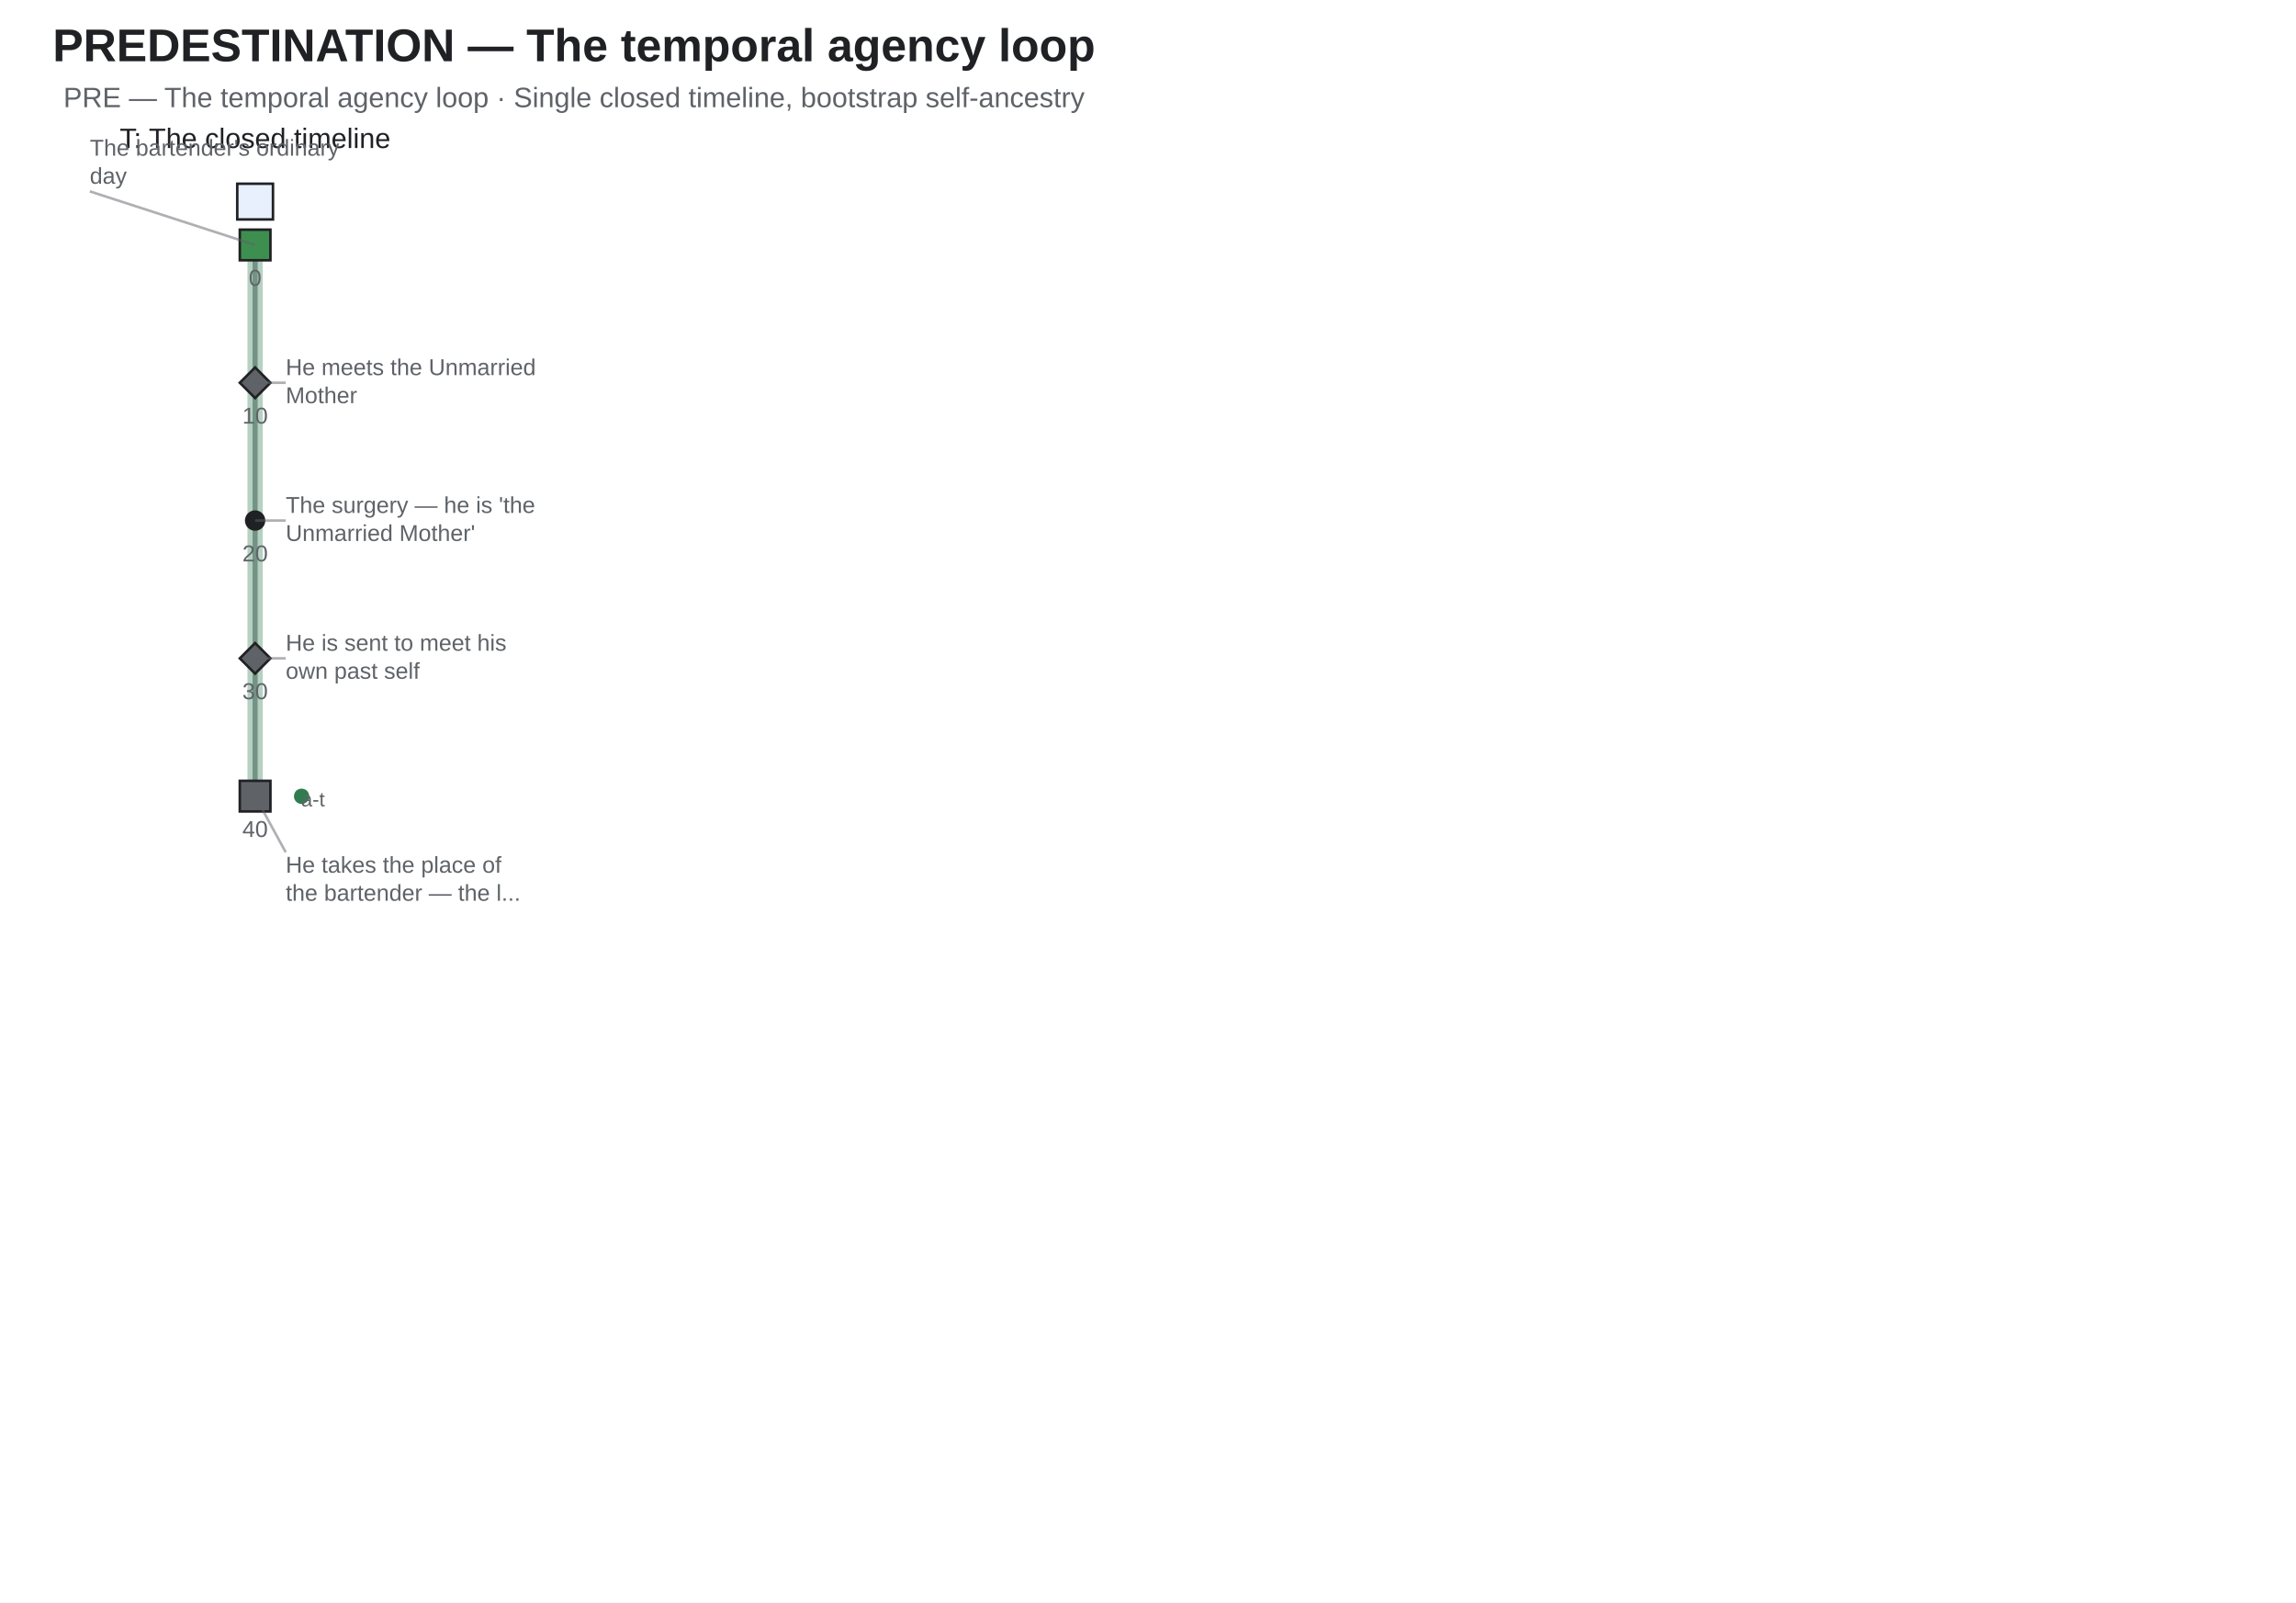
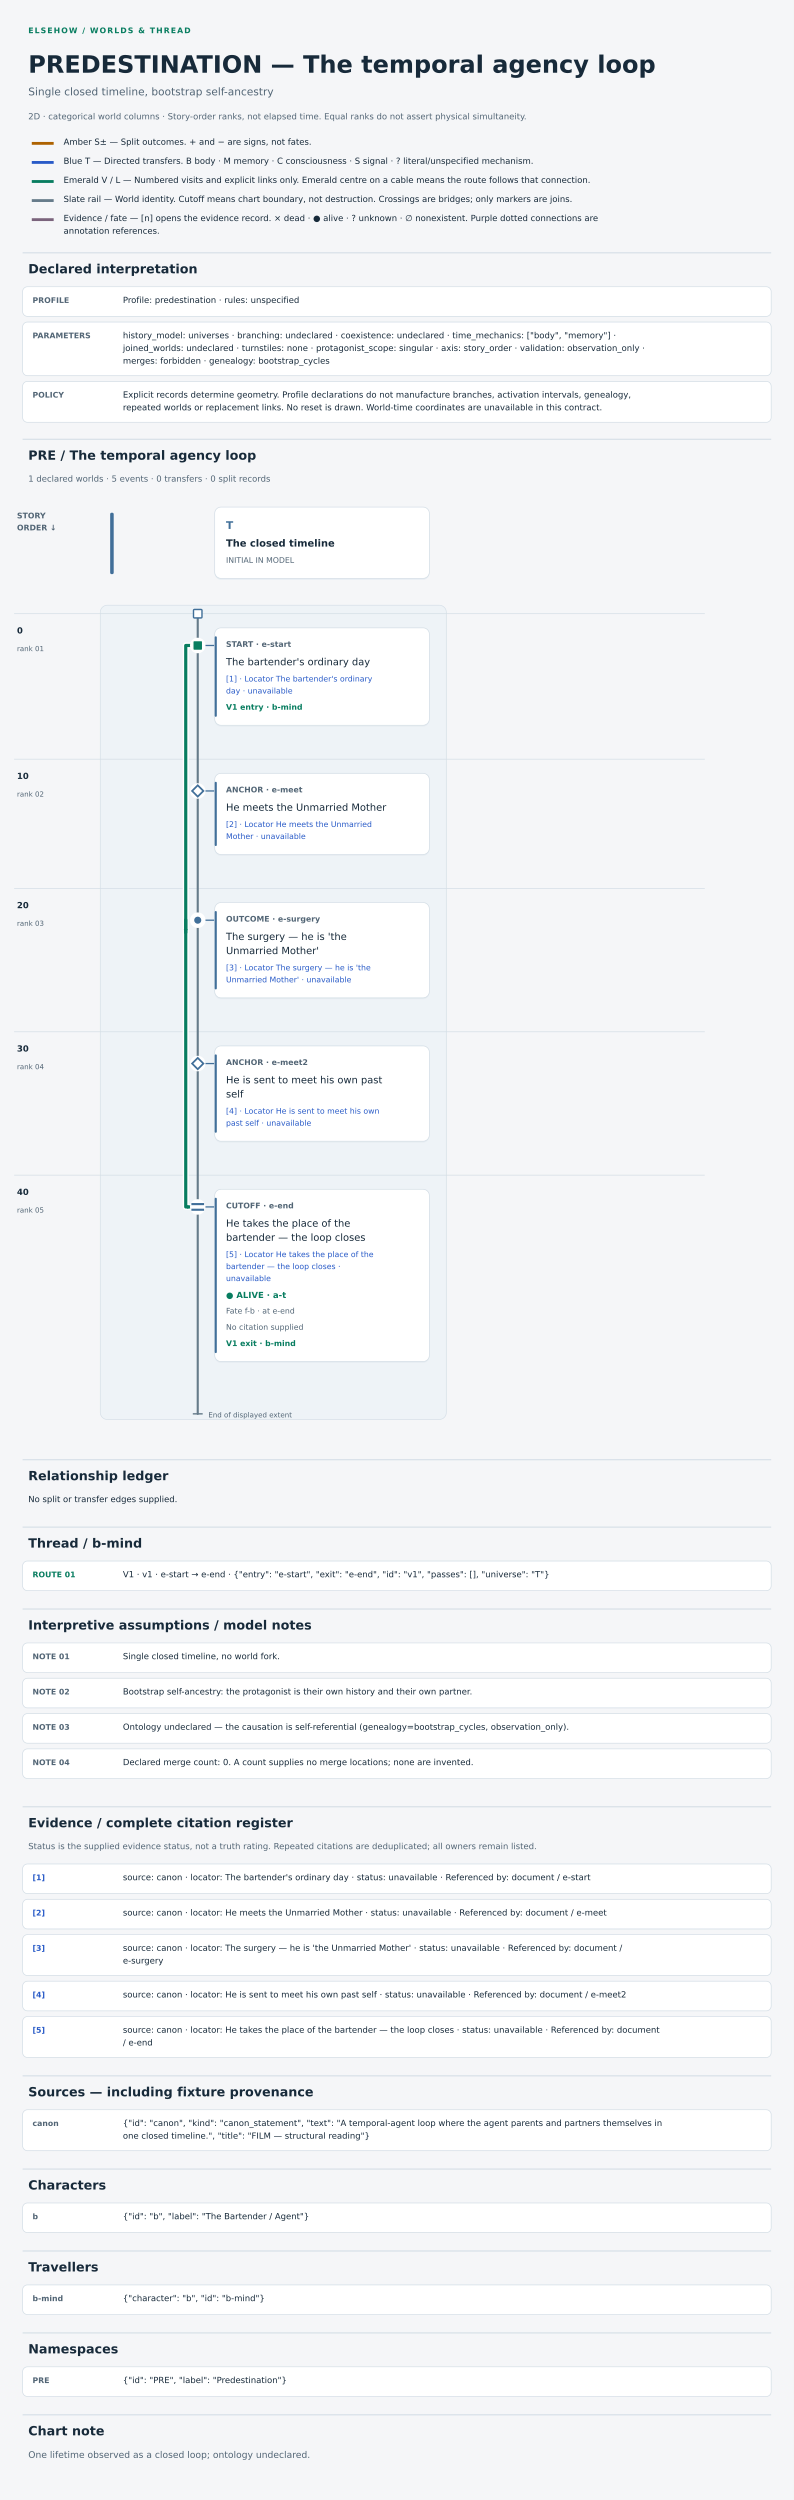
- <svg xmlns="http://www.w3.org/2000/svg" width="900" height="628" viewBox="0 0 900 628" font-family="Arial, Helvetica, sans-serif">
-   <rect width="900" height="628" fill="#ffffff" />
-   <g transform="translate(0,0)">
-     <text x="225" y="24" text-anchor="middle" font-size="18" font-weight="bold" fill="#202124">PREDESTINATION — The temporal agency loop</text>
-     <text x="225" y="42" text-anchor="middle" font-size="11" fill="#5f6368">PRE — The temporal agency loop · Single closed timeline, bootstrap self-ancestry</text>
-     <line x1="100.0" y1="90.0" x2="100.0" y2="312.0" stroke="#9aa0a6" stroke-width="2" stroke-opacity="1.0" />
-     <rect x="93.0" y="72.0" width="14" height="14" fill="#e8f0fe" stroke="#202124" />
-     <text x="100.0" y="58.0" text-anchor="middle" font-size="11" fill="#202124">T: The closed timeline</text>
-     <line x1="100.0" y1="96.0" x2="100.0" y2="312.0" stroke="#2f7d4f" stroke-width="6" stroke-opacity="0.35" stroke-linecap="round" />
-     <rect x="94.0" y="90.0" width="12" height="12" fill="#3d8f4f" stroke="#202124" />
-     <text x="100.0" y="112.0" text-anchor="middle" font-size="9" fill="#5f6368">0</text>
-     <path d="M 100.0 144.0 L 106.0 150.0 L 100.0 156.0 L 94.0 150.0 Z" fill="#5f6368" stroke="#202124" />
-     <text x="100.0" y="166.0" text-anchor="middle" font-size="9" fill="#5f6368">10</text>
-     <circle cx="100.0" cy="204.0" r="4" fill="#202124" />
-     <text x="100.0" y="220.0" text-anchor="middle" font-size="9" fill="#5f6368">20</text>
-     <path d="M 100.0 252.0 L 106.0 258.0 L 100.0 264.0 L 94.0 258.0 Z" fill="#5f6368" stroke="#202124" />
-     <text x="100.0" y="274.0" text-anchor="middle" font-size="9" fill="#5f6368">30</text>
-     <rect x="94.0" y="306.0" width="12" height="12" fill="#5f6368" stroke="#202124" />
-     <text x="100.0" y="328.0" text-anchor="middle" font-size="9" fill="#5f6368">40</text>
-     <text x="114.0" y="316.0" font-size="14" font-weight="bold" fill="#2f7d4f">●</text>
-     <text x="118.0" y="316.0" font-size="8" fill="#5f6368">a-t</text>
-     <line x1="100.0" y1="96.0" x2="35.2" y2="75.0" stroke="#5f6368" stroke-width="1" stroke-opacity="0.5" />
-     <text x="35.2" y="61.0" font-size="9" fill="#5f6368">The bartender's ordinary</text>
-     <text x="35.2" y="72.0" font-size="9" fill="#5f6368">day</text>
-     <line x1="100.0" y1="150.0" x2="112.0" y2="150.0" stroke="#5f6368" stroke-width="1" stroke-opacity="0.5" />
-     <text x="112.0" y="147.0" font-size="9" fill="#5f6368">He meets the Unmarried</text>
-     <text x="112.0" y="158.0" font-size="9" fill="#5f6368">Mother</text>
-     <line x1="100.0" y1="204.0" x2="112.0" y2="204.0" stroke="#5f6368" stroke-width="1" stroke-opacity="0.5" />
-     <text x="112.0" y="201.0" font-size="9" fill="#5f6368">The surgery — he is 'the</text>
-     <text x="112.0" y="212.0" font-size="9" fill="#5f6368">Unmarried Mother'</text>
-     <line x1="100.0" y1="258.0" x2="112.0" y2="258.0" stroke="#5f6368" stroke-width="1" stroke-opacity="0.5" />
-     <text x="112.0" y="255.0" font-size="9" fill="#5f6368">He is sent to meet his</text>
-     <text x="112.0" y="266.0" font-size="9" fill="#5f6368">own past self</text>
-     <line x1="100.0" y1="312.0" x2="112.0" y2="334.0" stroke="#5f6368" stroke-width="1" stroke-opacity="0.5" />
-     <text x="112.0" y="342.0" font-size="9" fill="#5f6368">He takes the place of</text>
-     <text x="112.0" y="353.0" font-size="9" fill="#5f6368">the bartender — the l...</text>
-   </g>
+ <svg xmlns="http://www.w3.org/2000/svg" width="1124" height="3540" viewBox="0 0 1124 3540" font-family="DejaVu Sans, Arial, Helvetica, sans-serif" role="img" aria-labelledby="atlas-title atlas-desc">
+   <rect width="1124" height="3540" fill="#f5f6f8" />
+   <defs>
+     <marker id="arrow-split" viewBox="0 0 10 10" refX="8" refY="5" markerWidth="7" markerHeight="7" markerUnits="userSpaceOnUse" orient="auto" overflow="visible">
+       <path d="M 1 1 L 9 5 L 1 9 Z" fill="#ad6200" />
+     </marker>
+     <marker id="arrow-transfer" viewBox="0 0 10 10" refX="8" refY="5" markerWidth="7" markerHeight="7" markerUnits="userSpaceOnUse" orient="auto" overflow="visible">
+       <path d="M 1 1 L 9 5 L 1 9 Z" fill="#285ac7" />
+     </marker>
+     <marker id="arrow-route" viewBox="0 0 10 10" refX="8" refY="5" markerWidth="7" markerHeight="7" markerUnits="userSpaceOnUse" orient="auto" overflow="visible">
+       <path d="M 1 1 L 9 5 L 1 9 Z" fill="#087d60" />
+     </marker>
+     <marker id="arrow-reference" viewBox="0 0 10 10" refX="8" refY="5" markerWidth="7" markerHeight="7" markerUnits="userSpaceOnUse" orient="auto" overflow="visible">
+       <path d="M 1 1 L 9 5 L 1 9 Z" fill="#7a637c" />
+     </marker>
+   </defs>
+   <style>
+ text { font-kerning: normal; }
+ a { cursor: pointer; }
+ a:hover text { text-decoration: underline; }
+ .card:hover &gt; rect { stroke: #879ead; }
+ :target &gt; rect { stroke: #285ac7; stroke-width: 2; }
+ .hide-split .layer-split,
+ .hide-transfer .layer-transfer,
+ .hide-route .layer-route,
+ .hide-evidence .citation { display: none; }
+ </style>
+   <text letter-spacing="1.5" x="40" y="47" font-size="11" fill="#087d60" font-weight="bold">ELSEHOW  /  WORLDS &amp; THREAD</text>
+   <text x="40" y="103" font-size="34" fill="#172a3a" font-weight="bold">PREDESTINATION — The temporal agency loop</text>
+   <text x="40" y="135" font-size="15" fill="#526575">Single closed timeline, bootstrap self-ancestry</text>
+   <text x="40" y="169" font-size="12" fill="#526575">2D · categorical world columns · Story-order ranks, not elapsed time. Equal ranks do not assert physical simultaneity.</text>
+   <line x1="45" y1="203" x2="76" y2="203" stroke="#ad6200" stroke-width="4" />
+   <text x="90" y="205" font-size="12" fill="#172a3a">Amber S± — Split outcomes. + and − are signs, not fates.</text>
+   <line x1="45" y1="230" x2="76" y2="230" stroke="#285ac7" stroke-width="4" />
+   <text x="90" y="232" font-size="12" fill="#172a3a">Blue T — Directed transfers. B body · M memory · C consciousness · S signal · ? literal/unspecified mechanism.</text>
+   <line x1="45" y1="257" x2="76" y2="257" stroke="#087d60" stroke-width="4" />
+   <text x="90" y="259" font-size="12" fill="#172a3a">Emerald V / L — Numbered visits and explicit links only. Emerald centre on a cable means the route follows that connection.</text>
+   <line x1="45" y1="284" x2="76" y2="284" stroke="#667b8a" stroke-width="4" />
+   <text x="90" y="286" font-size="12" fill="#172a3a">Slate rail — World identity. Cutoff means chart boundary, not destruction. Crossings are bridges; only markers are joins.</text>
+   <line x1="45" y1="311" x2="76" y2="311" stroke="#7a637c" stroke-width="4" />
+   <text x="90" y="313" font-size="12" fill="#172a3a">Evidence / fate — [n] opens the evidence record. × dead · ● alive · ? unknown · ∅ nonexistent. Purple dotted connections are</text>
+   <text x="90" y="331" font-size="12" fill="#172a3a">annotation references.</text>
+   <g>
+     <line x1="32" y1="358" x2="1092" y2="358" stroke="#d3dde5" stroke-width="1.5" />
+     <text x="40" y="387" font-size="18" fill="#172a3a" font-weight="bold">Declared interpretation</text>
+   </g>
+   <g>
+     <rect x="32" y="406" width="1060" height="42" fill="#ffffff" stroke="#d3dde5" rx="7" />
+     <text x="46" y="429" font-size="11" fill="#526575" font-weight="bold">PROFILE</text>
+     <text x="174" y="429" font-size="12" fill="#172a3a">Profile: predestination · rules: unspecified</text>
+   </g>
+   <g>
+     <rect x="32" y="456" width="1060" height="76" fill="#ffffff" stroke="#d3dde5" rx="7" />
+     <text x="46" y="479" font-size="11" fill="#526575" font-weight="bold">PARAMETERS</text>
+     <text x="174" y="479" font-size="12" fill="#172a3a">history_model: universes · branching: undeclared · coexistence: undeclared · time_mechanics: ["body", "memory"] ·</text>
+     <text x="174" y="497" font-size="12" fill="#172a3a">joined_worlds: undeclared · turnstiles: none · protagonist_scope: singular · axis: story_order · validation: observation_only ·</text>
+     <text x="174" y="515" font-size="12" fill="#172a3a">merges: forbidden · genealogy: bootstrap_cycles</text>
+   </g>
+   <g>
+     <rect x="32" y="540" width="1060" height="58" fill="#ffffff" stroke="#d3dde5" rx="7" />
+     <text x="46" y="563" font-size="11" fill="#526575" font-weight="bold">POLICY</text>
+     <text x="174" y="563" font-size="12" fill="#172a3a">Explicit records determine geometry. Profile declarations do not manufacture branches, activation intervals, genealogy,</text>
+     <text x="174" y="581" font-size="12" fill="#172a3a">repeated worlds or replacement links. No reset is drawn. World-time coordinates are unavailable in this contract.</text>
+   </g>
+   <g id="g1">
+     <line x1="32" y1="622" x2="1092" y2="622" stroke="#d3dde5" stroke-width="1.5" />
+     <text x="40" y="651" font-size="18" fill="#172a3a" font-weight="bold">PRE  /  The temporal agency loop</text>
+   </g>
+   <text x="40" y="682" font-size="12" fill="#526575">1 declared worlds · 5 events · 0 transfers · 0 split records</text>
+   <g transform="translate(0 714.00)" role="group" aria-label="Atlas for PRE">
+     <text x="24" y="20" font-size="11" fill="#526575" font-weight="bold">STORY</text>
+     <text x="24" y="37" font-size="11" fill="#526575" font-weight="bold">ORDER ↓</text>
+     <rect x="142" y="143" width="490" height="1153" fill="#eef3f7" stroke="#d6e0e8" rx="10" />
+     <g class="card" role="group" aria-label="{}">
+       <rect x="304" y="6" width="304" height="101" fill="#e7edf2" rx="9" />
+       <rect x="304" y="4" width="304" height="101" fill="#ffffff" stroke="#d3dde5" rx="9" />
+       <text x="320" y="35" font-size="15" fill="#416f99" font-weight="bold">T</text>
+       <text x="320" y="60" font-size="14" fill="#172a3a" font-weight="bold">The closed timeline</text>
+       <text x="320" y="83" font-size="11" fill="#526575">INITIAL IN MODEL</text>
+     </g>
+     <rect x="156" y="12" width="5" height="87" fill="#416f99" rx="2" />
+     <line x1="20" y1="155" x2="998" y2="155" stroke="#d3dde5" stroke-width="1" />
+     <text x="24" y="183" font-size="12" fill="#172a3a" font-weight="bold">0</text>
+     <text x="24" y="208" font-size="10" fill="#526575">rank 01</text>
+     <line x1="20" y1="361" x2="998" y2="361" stroke="#d3dde5" stroke-width="1" />
+     <text x="24" y="389" font-size="12" fill="#172a3a" font-weight="bold">10</text>
+     <text x="24" y="414" font-size="10" fill="#526575">rank 02</text>
+     <line x1="20" y1="544" x2="998" y2="544" stroke="#d3dde5" stroke-width="1" />
+     <text x="24" y="572" font-size="12" fill="#172a3a" font-weight="bold">20</text>
+     <text x="24" y="597" font-size="10" fill="#526575">rank 03</text>
+     <line x1="20" y1="747" x2="998" y2="747" stroke="#d3dde5" stroke-width="1" />
+     <text x="24" y="775" font-size="12" fill="#172a3a" font-weight="bold">30</text>
+     <text x="24" y="800" font-size="10" fill="#526575">rank 04</text>
+     <line x1="20" y1="950" x2="998" y2="950" stroke="#d3dde5" stroke-width="1" />
+     <text x="24" y="978" font-size="12" fill="#172a3a" font-weight="bold">40</text>
+     <text x="24" y="1003" font-size="10" fill="#526575">rank 05</text>
+     <path d="M 280.00 155.00 L 280.00 1288.00" fill="none" stroke="#667b8a" stroke-width="3" stroke-linejoin="round" stroke-linecap="round" />
+     <rect x="274" y="149" width="12" height="12" fill="#ffffff" stroke="#416f99" rx="1" stroke-width="2" />
+     <line x1="273" y1="1288" x2="287" y2="1288" stroke="#667b8a" stroke-width="2" />
+     <text x="295" y="1293" font-size="10" fill="#526575">End of displayed extent</text>
+     <g class="layer-route">
+       <path d="M 272.00 200.00 L 263.00 200.00 L 263.00 995.00 L 270.00 995.00" fill="none" stroke="#ffffff" stroke-width="8.5" stroke-linejoin="round" stroke-linecap="round" />
+       <path d="M 272.00 200.00 L 263.00 200.00 L 263.00 995.00 L 270.00 995.00" fill="none" stroke="#087d60" stroke-width="4.5" stroke-linejoin="round" stroke-linecap="round" marker-end="url(#arrow-route)" />
+       <path d="M 263.00 588.50 L 263.00 606.50" fill="none" stroke="#087d60" stroke-width="4.5" stroke-linejoin="round" stroke-linecap="round" marker-end="url(#arrow-route)" />
+     </g>
+     <line x1="290" y1="200" x2="304" y2="200" stroke="#416f99" stroke-width="1.8" />
+     <g id="g1-item-1" class="card" role="group" aria-label="{&quot;cite&quot;: {&quot;locator&quot;: &quot;The bartender's ordinary day&quot;, &quot;page&quot;: null, &quot;scene&quot;: null, &quot;source&quot;: &quot;canon&quot;, &quot;status&quot;: &quot;unavailable&quot;}, &quot;id&quot;: &quot;e-start&quot;, &quot;kind&quot;: &quot;start&quot;, &quot;label&quot;: &quot;The bartender's ordinary day&quot;, &quot;order&quot;: 0, &quot;universe&quot;: &quot;T&quot;}">
+       <rect x="304" y="177" width="304" height="138" fill="#e7edf2" rx="9" />
+       <rect x="304" y="175" width="304" height="138" fill="#ffffff" stroke="#d3dde5" rx="9" />
+       <rect x="304" y="187" width="3" height="114" fill="#416f99" rx="1.5" />
+       <text x="320" y="202" font-size="11" fill="#526575" font-weight="bold">START · e-start</text>
+       <text x="320" y="228" font-size="14" fill="#172a3a">The bartender's ordinary day</text>
+       <a href="#evidence-1" class="citation" aria-label="[1] · Locator The bartender's ordinary day · unavailable">
+         <text x="320" y="251" font-size="11" fill="#285ac7">[1] · Locator The bartender's ordinary</text>
+         <text x="320" y="268" font-size="11" fill="#285ac7">day · unavailable</text>
+       </a>
+       <text x="320" y="291" font-size="11" fill="#087d60" font-weight="bold">V1 entry · b-mind</text>
+     </g>
+     <line x1="290" y1="406" x2="304" y2="406" stroke="#416f99" stroke-width="1.8" />
+     <g id="g1-item-2" class="card" role="group" aria-label="{&quot;cite&quot;: {&quot;locator&quot;: &quot;He meets the Unmarried Mother&quot;, &quot;page&quot;: null, &quot;scene&quot;: null, &quot;source&quot;: &quot;canon&quot;, &quot;status&quot;: &quot;unavailable&quot;}, &quot;id&quot;: &quot;e-meet&quot;, &quot;kind&quot;: &quot;anchor&quot;, &quot;label&quot;: &quot;He meets the Unmarried Mother&quot;, &quot;order&quot;: 10, &quot;universe&quot;: &quot;T&quot;}">
+       <rect x="304" y="383" width="304" height="115" fill="#e7edf2" rx="9" />
+       <rect x="304" y="381" width="304" height="115" fill="#ffffff" stroke="#d3dde5" rx="9" />
+       <rect x="304" y="393" width="3" height="91" fill="#416f99" rx="1.5" />
+       <text x="320" y="408" font-size="11" fill="#526575" font-weight="bold">ANCHOR · e-meet</text>
+       <text x="320" y="434" font-size="14" fill="#172a3a">He meets the Unmarried Mother</text>
+       <a href="#evidence-2" class="citation" aria-label="[2] · Locator He meets the Unmarried Mother · unavailable">
+         <text x="320" y="457" font-size="11" fill="#285ac7">[2] · Locator He meets the Unmarried</text>
+         <text x="320" y="474" font-size="11" fill="#285ac7">Mother · unavailable</text>
+       </a>
+     </g>
+     <line x1="290" y1="589" x2="304" y2="589" stroke="#416f99" stroke-width="1.8" />
+     <g id="g1-item-3" class="card" role="group" aria-label="{&quot;cite&quot;: {&quot;locator&quot;: &quot;The surgery — he is 'the Unmarried Mother'&quot;, &quot;page&quot;: null, &quot;scene&quot;: null, &quot;source&quot;: &quot;canon&quot;, &quot;status&quot;: &quot;unavailable&quot;}, &quot;id&quot;: &quot;e-surgery&quot;, &quot;kind&quot;: &quot;outcome&quot;, &quot;label&quot;: &quot;The surgery — he is 'the Unmarried Mother'&quot;, &quot;order&quot;: 20, &quot;universe&quot;: &quot;T&quot;}">
+       <rect x="304" y="566" width="304" height="135" fill="#e7edf2" rx="9" />
+       <rect x="304" y="564" width="304" height="135" fill="#ffffff" stroke="#d3dde5" rx="9" />
+       <rect x="304" y="576" width="3" height="111" fill="#416f99" rx="1.5" />
+       <text x="320" y="591" font-size="11" fill="#526575" font-weight="bold">OUTCOME · e-surgery</text>
+       <text x="320" y="617" font-size="14" fill="#172a3a">The surgery — he is 'the</text>
+       <text x="320" y="637" font-size="14" fill="#172a3a">Unmarried Mother'</text>
+       <a href="#evidence-3" class="citation" aria-label="[3] · Locator The surgery — he is 'the Unmarried Mother' · unavailable">
+         <text x="320" y="660" font-size="11" fill="#285ac7">[3] · Locator The surgery — he is 'the</text>
+         <text x="320" y="677" font-size="11" fill="#285ac7">Unmarried Mother' · unavailable</text>
+       </a>
+     </g>
+     <line x1="290" y1="792" x2="304" y2="792" stroke="#416f99" stroke-width="1.8" />
+     <g id="g1-item-4" class="card" role="group" aria-label="{&quot;cite&quot;: {&quot;locator&quot;: &quot;He is sent to meet his own past self&quot;, &quot;page&quot;: null, &quot;scene&quot;: null, &quot;source&quot;: &quot;canon&quot;, &quot;status&quot;: &quot;unavailable&quot;}, &quot;id&quot;: &quot;e-meet2&quot;, &quot;kind&quot;: &quot;anchor&quot;, &quot;label&quot;: &quot;He is sent to meet his own past self&quot;, &quot;order&quot;: 30, &quot;universe&quot;: &quot;T&quot;}">
+       <rect x="304" y="769" width="304" height="135" fill="#e7edf2" rx="9" />
+       <rect x="304" y="767" width="304" height="135" fill="#ffffff" stroke="#d3dde5" rx="9" />
+       <rect x="304" y="779" width="3" height="111" fill="#416f99" rx="1.5" />
+       <text x="320" y="794" font-size="11" fill="#526575" font-weight="bold">ANCHOR · e-meet2</text>
+       <text x="320" y="820" font-size="14" fill="#172a3a">He is sent to meet his own past</text>
+       <text x="320" y="840" font-size="14" fill="#172a3a">self</text>
+       <a href="#evidence-4" class="citation" aria-label="[4] · Locator He is sent to meet his own past self · unavailable">
+         <text x="320" y="863" font-size="11" fill="#285ac7">[4] · Locator He is sent to meet his own</text>
+         <text x="320" y="880" font-size="11" fill="#285ac7">past self · unavailable</text>
+       </a>
+     </g>
+     <line x1="290" y1="995" x2="304" y2="995" stroke="#416f99" stroke-width="1.8" />
+     <g id="g1-item-5" class="card" role="group" aria-label="{&quot;cite&quot;: {&quot;locator&quot;: &quot;He takes the place of the bartender — the loop closes&quot;, &quot;page&quot;: null, &quot;scene&quot;: null, &quot;source&quot;: &quot;canon&quot;, &quot;status&quot;: &quot;unavailable&quot;}, &quot;id&quot;: &quot;e-end&quot;, &quot;kind&quot;: &quot;cutoff&quot;, &quot;label&quot;: &quot;He takes the place of the bartender — the loop closes&quot;, &quot;order&quot;: 40, &quot;universe&quot;: &quot;T&quot;}">
+       <rect x="304" y="972" width="304" height="244" fill="#e7edf2" rx="9" />
+       <rect x="304" y="970" width="304" height="244" fill="#ffffff" stroke="#d3dde5" rx="9" />
+       <rect x="304" y="982" width="3" height="220" fill="#416f99" rx="1.5" />
+       <text x="320" y="997" font-size="11" fill="#526575" font-weight="bold">CUTOFF · e-end</text>
+       <text x="320" y="1023" font-size="14" fill="#172a3a">He takes the place of the</text>
+       <text x="320" y="1043" font-size="14" fill="#172a3a">bartender — the loop closes</text>
+       <a href="#evidence-5" class="citation" aria-label="[5] · Locator He takes the place of the bartender — the loop closes · unavailable">
+         <text x="320" y="1066" font-size="11" fill="#285ac7">[5] · Locator He takes the place of the</text>
+         <text x="320" y="1083" font-size="11" fill="#285ac7">bartender — the loop closes ·</text>
+         <text x="320" y="1100" font-size="11" fill="#285ac7">unavailable</text>
+       </a>
+       <text x="320" y="1124" font-size="12" fill="#087d60" font-weight="bold">● ALIVE · a-t</text>
+       <text x="320" y="1146" font-size="11" fill="#526575">Fate f-b · at e-end</text>
+       <text x="320" y="1169" font-size="11" fill="#526575">No citation supplied</text>
+       <text x="320" y="1192" font-size="11" fill="#087d60" font-weight="bold">V1 exit · b-mind</text>
+     </g>
+     <g class="event-node">
+       <circle cx="280" cy="200" r="11" fill="#ffffff" />
+       <rect x="273" y="193" width="14" height="14" fill="#087d60" stroke="#ffffff" rx="2" stroke-width="2" />
+     </g>
+     <g class="event-node">
+       <circle cx="280" cy="406" r="11" fill="#ffffff" />
+       <polygon points="280.00,398.00 288.00,406.00 280.00,414.00 272.00,406.00" fill="#ffffff" stroke="#416f99" stroke-width="2.5" />
+     </g>
+     <g class="event-node">
+       <circle cx="280" cy="589" r="11" fill="#ffffff" />
+       <circle cx="280" cy="589" r="6" fill="#416f99" stroke="#ffffff" stroke-width="2" />
+     </g>
+     <g class="event-node">
+       <circle cx="280" cy="792" r="11" fill="#ffffff" />
+       <polygon points="280.00,784.00 288.00,792.00 280.00,800.00 272.00,792.00" fill="#ffffff" stroke="#416f99" stroke-width="2.5" />
+     </g>
+     <g class="event-node">
+       <circle cx="280" cy="995" r="11" fill="#ffffff" />
+       <line x1="271" y1="991" x2="289" y2="991" stroke="#416f99" stroke-width="3" />
+       <line x1="271" y1="999" x2="289" y2="999" stroke="#416f99" stroke-width="3" />
+     </g>
+   </g>
+   <g id="g1-relationships">
+     <line x1="32" y1="2067" x2="1092" y2="2067" stroke="#d3dde5" stroke-width="1.5" />
+     <text x="40" y="2096" font-size="18" fill="#172a3a" font-weight="bold">Relationship ledger</text>
+   </g>
+   <text x="40" y="2127" font-size="12" fill="#172a3a">No split or transfer edges supplied.</text>
+   <g>
+     <line x1="32" y1="2162.4" x2="1092" y2="2162.4" stroke="#d3dde5" stroke-width="1.5" />
+     <text x="40" y="2191.4" font-size="18" fill="#172a3a" font-weight="bold">Thread / b-mind</text>
+   </g>
+   <g>
+     <rect x="32" y="2210.4" width="1060" height="42" fill="#ffffff" stroke="#d3dde5" rx="7" />
+     <text x="46" y="2233.4" font-size="11" fill="#087d60" font-weight="bold">ROUTE 01</text>
+     <text x="174" y="2233.4" font-size="12" fill="#172a3a">V1 · v1 · e-start → e-end · {"entry": "e-start", "exit": "e-end", "id": "v1", "passes": [], "universe": "T"}</text>
+   </g>
+   <g>
+     <line x1="32" y1="2278.4" x2="1092" y2="2278.4" stroke="#d3dde5" stroke-width="1.5" />
+     <text x="40" y="2307.4" font-size="18" fill="#172a3a" font-weight="bold">Interpretive assumptions / model notes</text>
+   </g>
+   <g>
+     <rect x="32" y="2326.4" width="1060" height="42" fill="#ffffff" stroke="#d3dde5" rx="7" />
+     <text x="46" y="2349.4" font-size="11" fill="#526575" font-weight="bold">NOTE 01</text>
+     <text x="174" y="2349.4" font-size="12" fill="#172a3a">Single closed timeline, no world fork.</text>
+   </g>
+   <g>
+     <rect x="32" y="2376.4" width="1060" height="42" fill="#ffffff" stroke="#d3dde5" rx="7" />
+     <text x="46" y="2399.4" font-size="11" fill="#526575" font-weight="bold">NOTE 02</text>
+     <text x="174" y="2399.4" font-size="12" fill="#172a3a">Bootstrap self-ancestry: the protagonist is their own history and their own partner.</text>
+   </g>
+   <g>
+     <rect x="32" y="2426.4" width="1060" height="42" fill="#ffffff" stroke="#d3dde5" rx="7" />
+     <text x="46" y="2449.4" font-size="11" fill="#526575" font-weight="bold">NOTE 03</text>
+     <text x="174" y="2449.4" font-size="12" fill="#172a3a">Ontology undeclared — the causation is self-referential (genealogy=bootstrap_cycles, observation_only).</text>
+   </g>
+   <g>
+     <rect x="32" y="2476.4" width="1060" height="42" fill="#ffffff" stroke="#d3dde5" rx="7" />
+     <text x="46" y="2499.4" font-size="11" fill="#526575" font-weight="bold">NOTE 04</text>
+     <text x="174" y="2499.4" font-size="12" fill="#172a3a">Declared merge count: 0. A count supplies no merge locations; none are invented.</text>
+   </g>
+   <g id="evidence">
+     <line x1="32" y1="2558.4" x2="1092" y2="2558.4" stroke="#d3dde5" stroke-width="1.5" />
+     <text x="40" y="2587.4" font-size="18" fill="#172a3a" font-weight="bold">Evidence / complete citation register</text>
+   </g>
+   <text x="40" y="2618.4" font-size="12" fill="#526575">Status is the supplied evidence status, not a truth rating. Repeated citations are deduplicated; all owners remain listed.</text>
+   <g id="evidence-1">
+     <rect x="32" y="2639.4" width="1060" height="42" fill="#ffffff" stroke="#d3dde5" rx="7" />
+     <text x="46" y="2662.4" font-size="11" fill="#285ac7" font-weight="bold">[1]</text>
+     <text x="174" y="2662.4" font-size="12" fill="#172a3a">source: canon · locator: The bartender's ordinary day · status: unavailable · Referenced by: document / e-start</text>
+   </g>
+   <g id="evidence-2">
+     <rect x="32" y="2689.4" width="1060" height="42" fill="#ffffff" stroke="#d3dde5" rx="7" />
+     <text x="46" y="2712.4" font-size="11" fill="#285ac7" font-weight="bold">[2]</text>
+     <text x="174" y="2712.4" font-size="12" fill="#172a3a">source: canon · locator: He meets the Unmarried Mother · status: unavailable · Referenced by: document / e-meet</text>
+   </g>
+   <g id="evidence-3">
+     <rect x="32" y="2739.4" width="1060" height="58" fill="#ffffff" stroke="#d3dde5" rx="7" />
+     <text x="46" y="2762.4" font-size="11" fill="#285ac7" font-weight="bold">[3]</text>
+     <text x="174" y="2762.4" font-size="12" fill="#172a3a">source: canon · locator: The surgery — he is 'the Unmarried Mother' · status: unavailable · Referenced by: document /</text>
+     <text x="174" y="2780.4" font-size="12" fill="#172a3a">e-surgery</text>
+   </g>
+   <g id="evidence-4">
+     <rect x="32" y="2805.4" width="1060" height="42" fill="#ffffff" stroke="#d3dde5" rx="7" />
+     <text x="46" y="2828.4" font-size="11" fill="#285ac7" font-weight="bold">[4]</text>
+     <text x="174" y="2828.4" font-size="12" fill="#172a3a">source: canon · locator: He is sent to meet his own past self · status: unavailable · Referenced by: document / e-meet2</text>
+   </g>
+   <g id="evidence-5">
+     <rect x="32" y="2855.4" width="1060" height="58" fill="#ffffff" stroke="#d3dde5" rx="7" />
+     <text x="46" y="2878.4" font-size="11" fill="#285ac7" font-weight="bold">[5]</text>
+     <text x="174" y="2878.4" font-size="12" fill="#172a3a">source: canon · locator: He takes the place of the bartender — the loop closes · status: unavailable · Referenced by: document</text>
+     <text x="174" y="2896.4" font-size="12" fill="#172a3a">/ e-end</text>
+   </g>
+   <g>
+     <line x1="32" y1="2939.4" x2="1092" y2="2939.4" stroke="#d3dde5" stroke-width="1.5" />
+     <text x="40" y="2968.4" font-size="18" fill="#172a3a" font-weight="bold">Sources — including fixture provenance</text>
+   </g>
+   <g>
+     <rect x="32" y="2987.4" width="1060" height="58" fill="#ffffff" stroke="#d3dde5" rx="7" />
+     <text x="46" y="3010.4" font-size="11" fill="#526575" font-weight="bold">canon</text>
+     <text x="174" y="3010.4" font-size="12" fill="#172a3a">{"id": "canon", "kind": "canon_statement", "text": "A temporal-agent loop where the agent parents and partners themselves in</text>
+     <text x="174" y="3028.4" font-size="12" fill="#172a3a">one closed timeline.", "title": "FILM — structural reading"}</text>
+   </g>
+   <g>
+     <line x1="32" y1="3071.4" x2="1092" y2="3071.4" stroke="#d3dde5" stroke-width="1.5" />
+     <text x="40" y="3100.4" font-size="18" fill="#172a3a" font-weight="bold">Characters</text>
+   </g>
+   <g>
+     <rect x="32" y="3119.4" width="1060" height="42" fill="#ffffff" stroke="#d3dde5" rx="7" />
+     <text x="46" y="3142.4" font-size="11" fill="#526575" font-weight="bold">b</text>
+     <text x="174" y="3142.4" font-size="12" fill="#172a3a">{"id": "b", "label": "The Bartender / Agent"}</text>
+   </g>
+   <g>
+     <line x1="32" y1="3187.4" x2="1092" y2="3187.4" stroke="#d3dde5" stroke-width="1.5" />
+     <text x="40" y="3216.4" font-size="18" fill="#172a3a" font-weight="bold">Travellers</text>
+   </g>
+   <g>
+     <rect x="32" y="3235.4" width="1060" height="42" fill="#ffffff" stroke="#d3dde5" rx="7" />
+     <text x="46" y="3258.4" font-size="11" fill="#526575" font-weight="bold">b-mind</text>
+     <text x="174" y="3258.4" font-size="12" fill="#172a3a">{"character": "b", "id": "b-mind"}</text>
+   </g>
+   <g>
+     <line x1="32" y1="3303.4" x2="1092" y2="3303.4" stroke="#d3dde5" stroke-width="1.5" />
+     <text x="40" y="3332.4" font-size="18" fill="#172a3a" font-weight="bold">Namespaces</text>
+   </g>
+   <g>
+     <rect x="32" y="3351.4" width="1060" height="42" fill="#ffffff" stroke="#d3dde5" rx="7" />
+     <text x="46" y="3374.4" font-size="11" fill="#526575" font-weight="bold">PRE</text>
+     <text x="174" y="3374.4" font-size="12" fill="#172a3a">{"id": "PRE", "label": "Predestination"}</text>
+   </g>
+   <g>
+     <line x1="32" y1="3419.4" x2="1092" y2="3419.4" stroke="#d3dde5" stroke-width="1.5" />
+     <text x="40" y="3448.4" font-size="18" fill="#172a3a" font-weight="bold">Chart note</text>
+   </g>
+   <text x="40" y="3480.4" font-size="13" fill="#526575">One lifetime observed as a closed loop; ontology undeclared.</text>
</svg>
